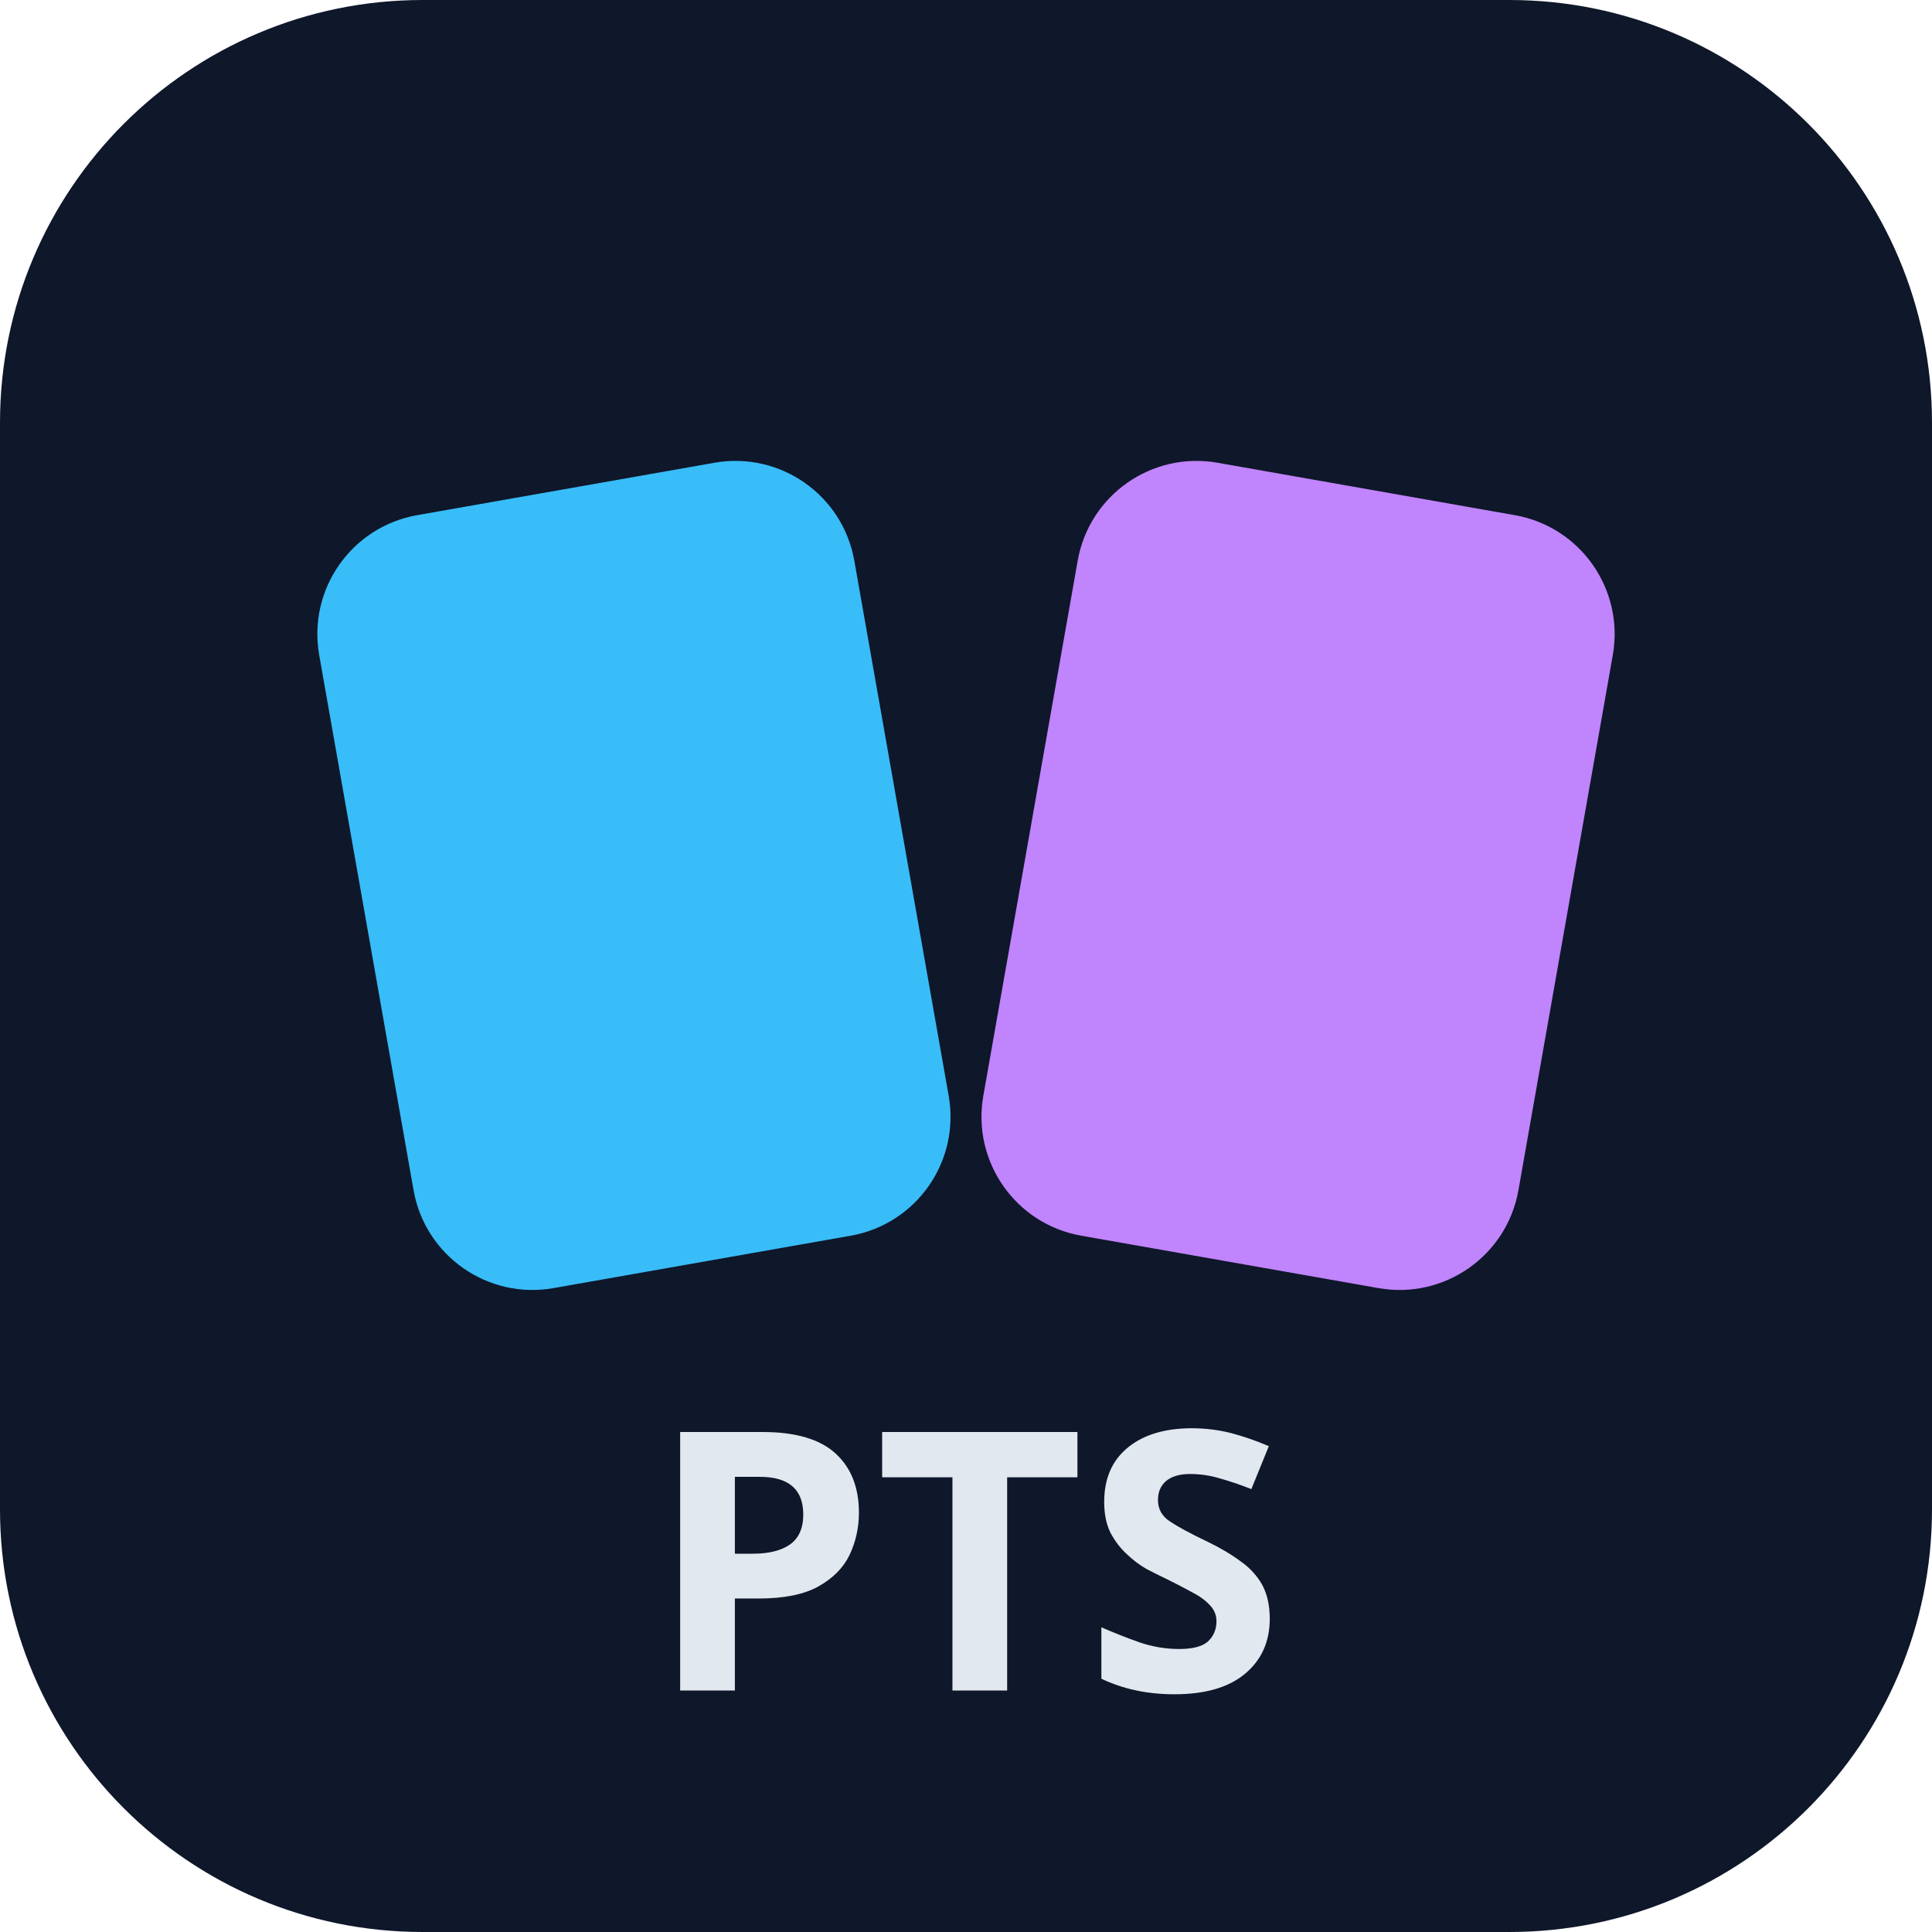
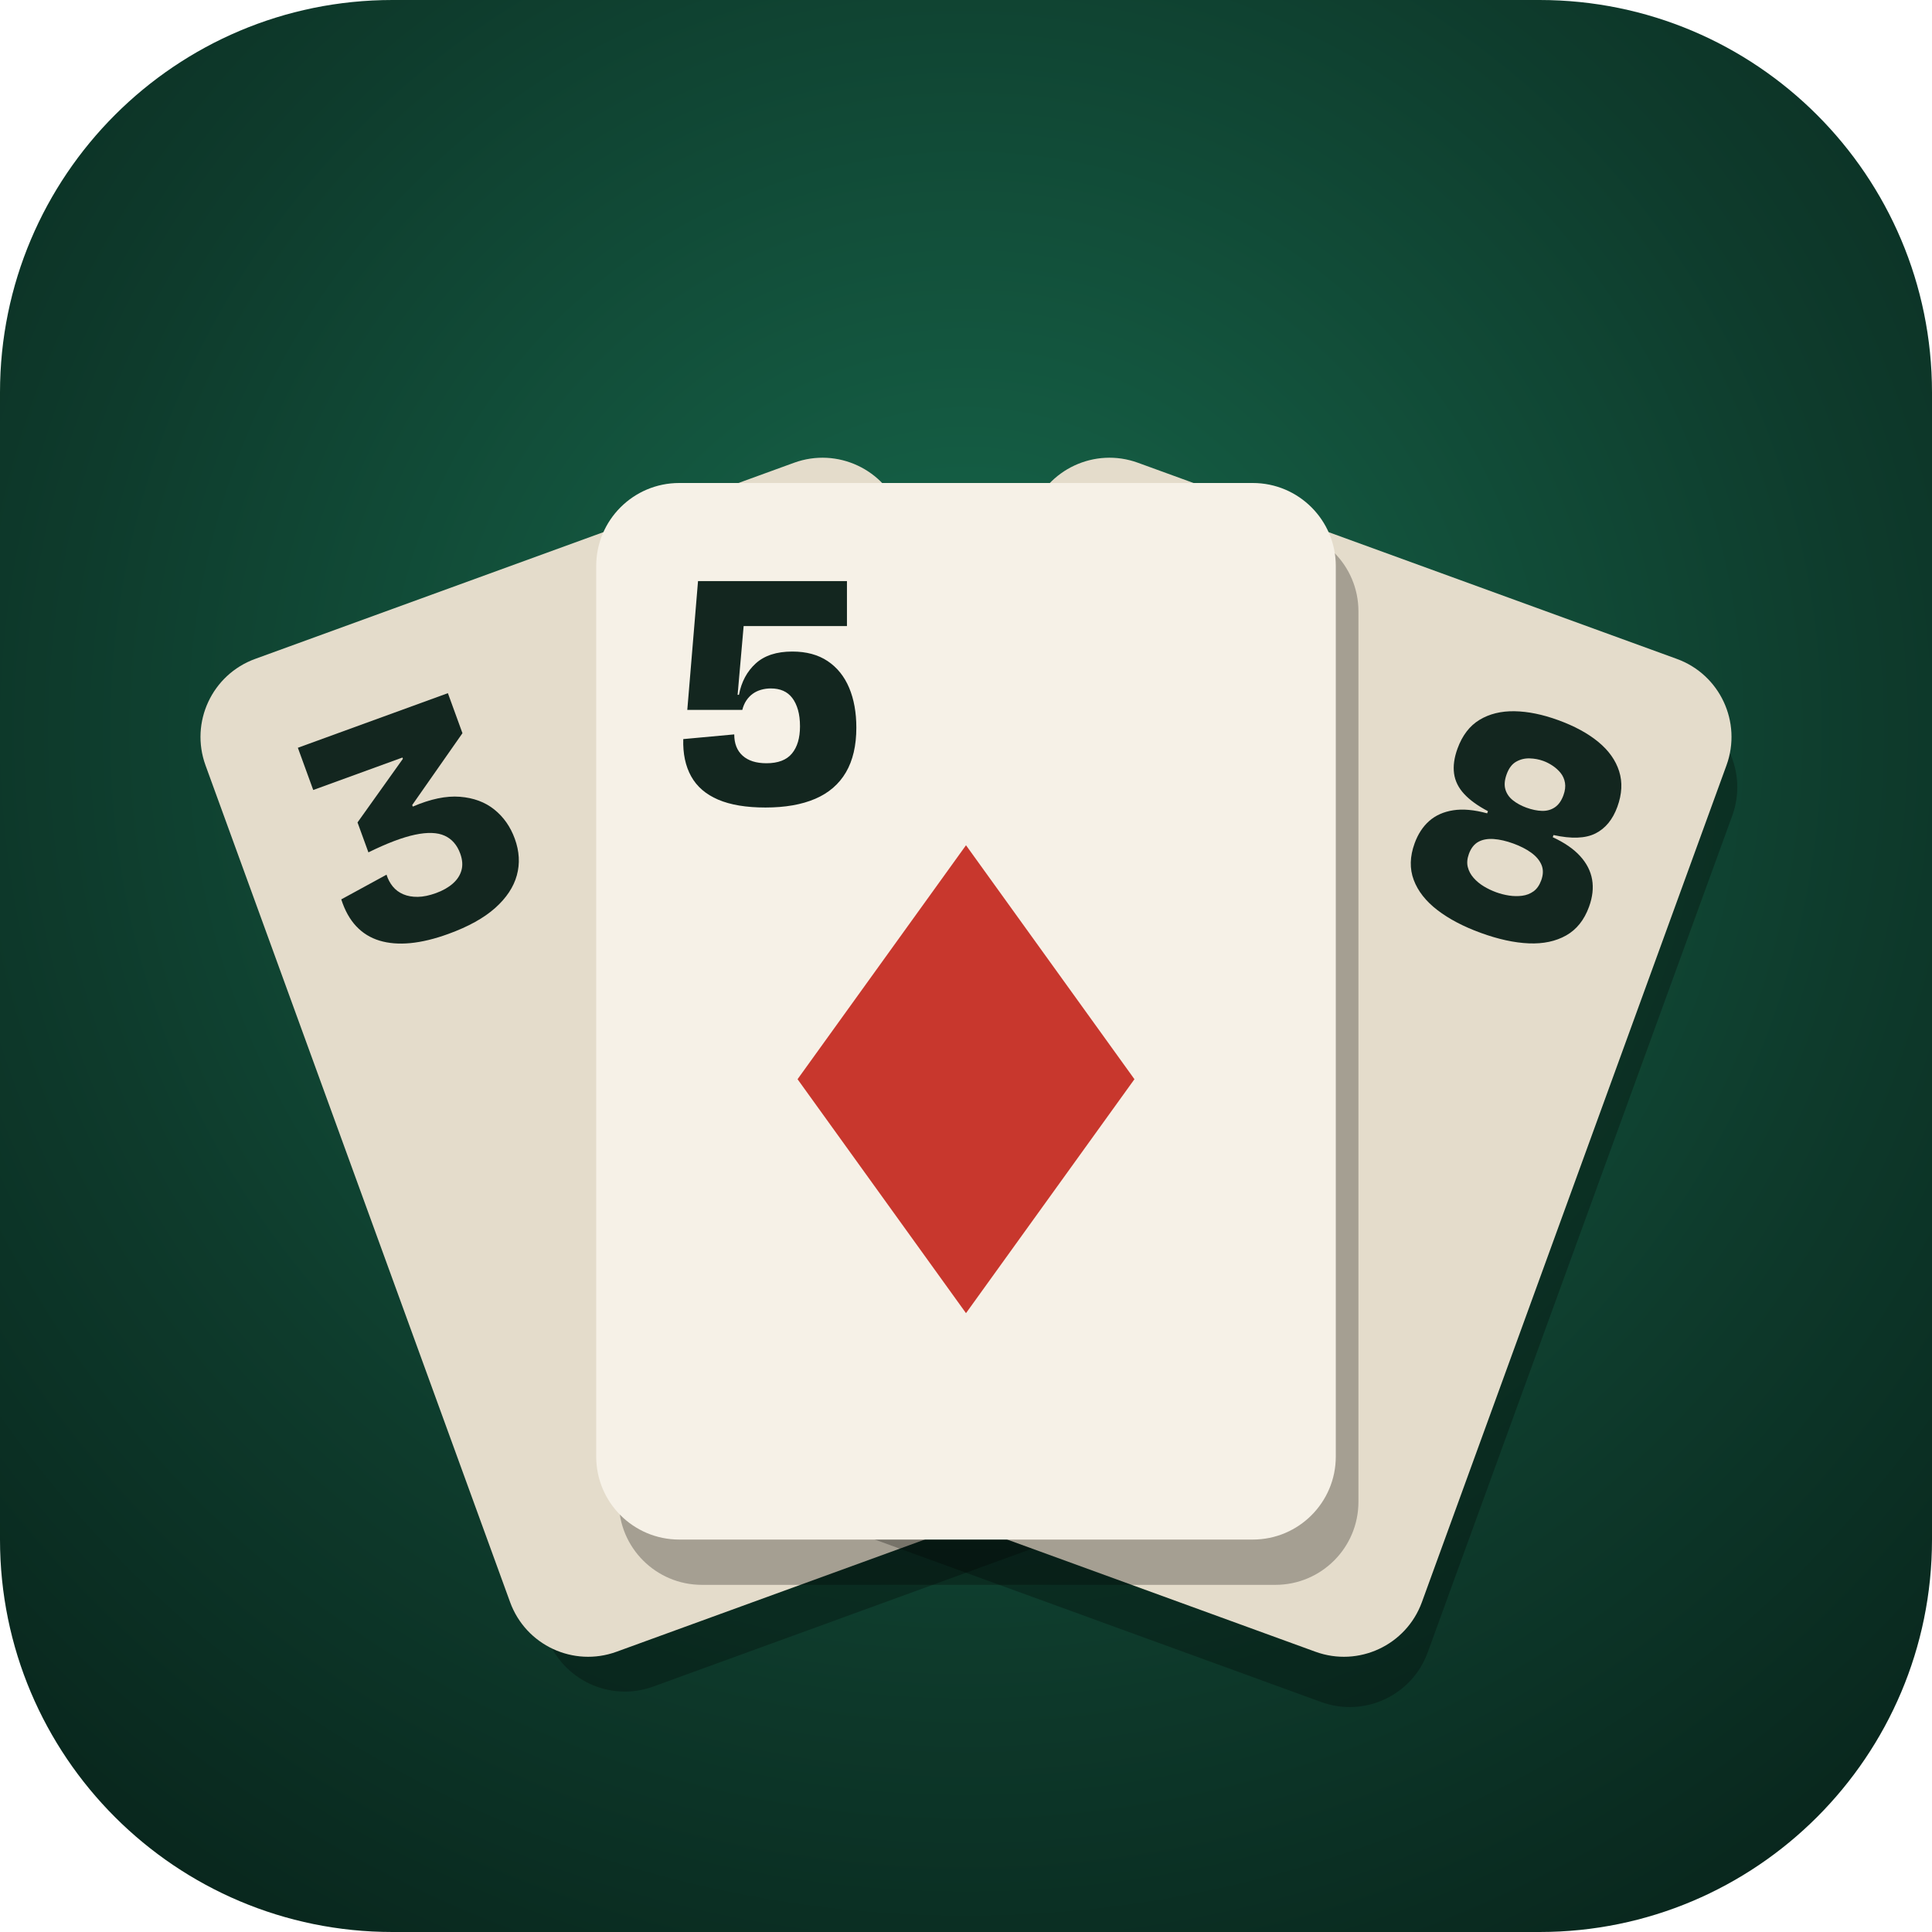
- <svg xmlns="http://www.w3.org/2000/svg" viewBox="0 0 64 64">
-   <rect width="64" height="64" rx="14" fill="#0f172a" />
-   <rect x="12" y="16" width="18" height="26" rx="4" fill="#38bdf8" transform="rotate(-10 21 29)" />
-   <rect x="34" y="16" width="18" height="26" rx="4" fill="#c084fc" transform="rotate(10 43 29)" />
-   <text x="32" y="56" font-family="system-ui,sans-serif" font-size="12" font-weight="700" fill="#e2e8f0" text-anchor="middle">PTS</text>
+ <svg xmlns="http://www.w3.org/2000/svg" viewBox="0 0 512 512">
+   <defs>
+     <radialGradient id="felt" cx="50%" cy="38%" r="75%">
+       <stop offset="0" stop-color="#17694c" />
+       <stop offset="0.62" stop-color="#0e3b2c" />
+       <stop offset="1" stop-color="#08241b" />
+     </radialGradient>
+   </defs>
+   <rect width="512" height="512" rx="104" fill="url(#felt)" />
+   <g transform="rotate(-20 256 470)">
+     <rect x="164.0" y="140" width="196" height="280" rx="22" fill="#000" opacity="0.28" />
+     <rect x="158.0" y="128" width="196" height="280" rx="22" fill="#e4dccb" />
+     <path d="M203.21 214.0Q197.343 214.0 192.898 212.844Q188.454 211.689 185.432 209.422Q182.41 207.156 180.943 203.733Q179.476 200.311 179.654 195.689L193.165 193.644Q193.076 195.511 193.654 197.156Q194.232 198.8 195.565 200.044Q196.898 201.289 198.943 202.0Q200.987 202.711 203.832 202.711Q206.676 202.711 208.854 201.867Q211.032 201.022 212.232 199.333Q213.432 197.644 213.432 195.067Q213.432 191.422 211.165 189.2Q208.898 186.978 203.876 186.267Q198.854 185.556 190.676 186.444V178.0L207.743 166.267V165.911H182.587V154.0H224.898V165.289L205.876 178.622V179.067Q213.521 178.622 218.498 180.889Q223.476 183.156 225.921 187.2Q228.365 191.244 228.365 196.311Q228.365 201.644 225.565 205.6Q222.765 209.556 217.21 211.778Q211.654 214.0 203.21 214.0Z" fill="#13261f" />
+   </g>
+   <g transform="rotate(20 256 470)">
+     <rect x="164.0" y="140" width="196" height="280" rx="22" fill="#000" opacity="0.28" />
+     <rect x="158.0" y="128" width="196" height="280" rx="22" fill="#e4dccb" />
+     <path d="M308.0 214.0Q300.674 214.0 295.137 212.256Q289.599 210.512 286.503 206.892Q283.407 203.273 283.407 197.692Q283.407 193.767 285.02 190.802Q286.634 187.837 290.035 185.962Q293.436 184.087 298.756 183.651V183.041L308.0 180.86L317.244 183.041V183.651Q322.39 184.087 325.791 185.875Q329.192 187.663 330.892 190.628Q332.593 193.593 332.593 197.692Q332.593 203.273 329.497 206.892Q326.401 210.512 320.907 212.256Q315.413 214.0 308.0 214.0ZM308.174 202.488Q309.919 202.488 311.663 202.14Q313.407 201.791 314.933 201.006Q316.459 200.221 317.375 198.869Q318.291 197.517 318.291 195.424Q318.291 192.983 316.939 191.544Q315.587 190.105 313.276 189.451Q310.965 188.797 308.0 188.797Q305.035 188.797 302.724 189.451Q300.413 190.105 299.148 191.544Q297.884 192.983 297.884 195.424Q297.884 197.43 298.799 198.782Q299.715 200.134 301.241 200.962Q302.767 201.791 304.555 202.14Q306.343 202.488 308.174 202.488ZM308.0 178.68Q310.355 178.68 312.186 178.07Q314.017 177.459 315.064 176.02Q316.11 174.581 316.11 172.227Q316.11 170.308 315.369 169.0Q314.628 167.692 313.407 166.951Q312.186 166.209 310.747 165.86Q309.308 165.512 308.0 165.512Q306.169 165.512 304.337 166.122Q302.506 166.733 301.285 168.172Q300.064 169.61 300.064 172.14Q300.064 174.581 301.11 176.02Q302.157 177.459 303.988 178.07Q305.82 178.68 308.0 178.68ZM308.0 186.965 298.756 183.826V183.041Q294.221 182.43 291.256 180.904Q288.291 179.378 286.895 176.718Q285.5 174.058 285.5 170.221Q285.5 164.64 288.378 161.064Q291.256 157.488 296.314 155.744Q301.372 154.0 308.0 154.0Q314.89 154.0 319.948 155.788Q325.006 157.576 327.797 161.195Q330.587 164.814 330.587 170.221Q330.587 175.628 327.535 178.855Q324.483 182.081 317.244 183.041V183.826Z" fill="#13261f" />
+   </g>
+   <g transform="rotate(0 256 470)">
+     <rect x="164.0" y="140" width="196" height="280" rx="22" fill="#000" opacity="0.28" />
+     <rect x="158.0" y="128" width="196" height="280" rx="22" fill="#f6f1e7" />
+     <path d="M202.851 214.0Q195.206 214.0 190.318 211.911Q185.429 209.822 183.162 205.733Q180.895 201.644 181.073 195.867L194.584 194.622Q194.584 198.267 196.806 200.267Q199.029 202.267 203.118 202.267Q207.74 202.267 209.873 199.689Q212.006 197.111 212.006 192.489Q212.006 190.0 211.473 188.133Q210.94 186.267 209.962 184.978Q208.984 183.689 207.562 183.067Q206.14 182.444 204.273 182.444Q202.94 182.444 201.695 182.8Q200.451 183.156 199.473 183.867Q198.495 184.578 197.784 185.644Q197.073 186.711 196.718 188.133H182.14L184.984 154.0H224.451V165.911H197.073L195.473 184.133H195.829Q196.806 178.978 200.273 175.822Q203.74 172.667 209.962 172.667Q215.562 172.667 219.34 175.2Q223.118 177.733 225.029 182.267Q226.94 186.8 226.94 192.844Q226.94 199.956 224.184 204.667Q221.429 209.378 216.051 211.689Q210.673 214.0 202.851 214.0Z" fill="#13261f" />
+     <path d="M256 224.0 L300.64 286.0 L256 348.0 L211.36 286.0 Z" fill="#c8372d" />
+   </g>
</svg>
